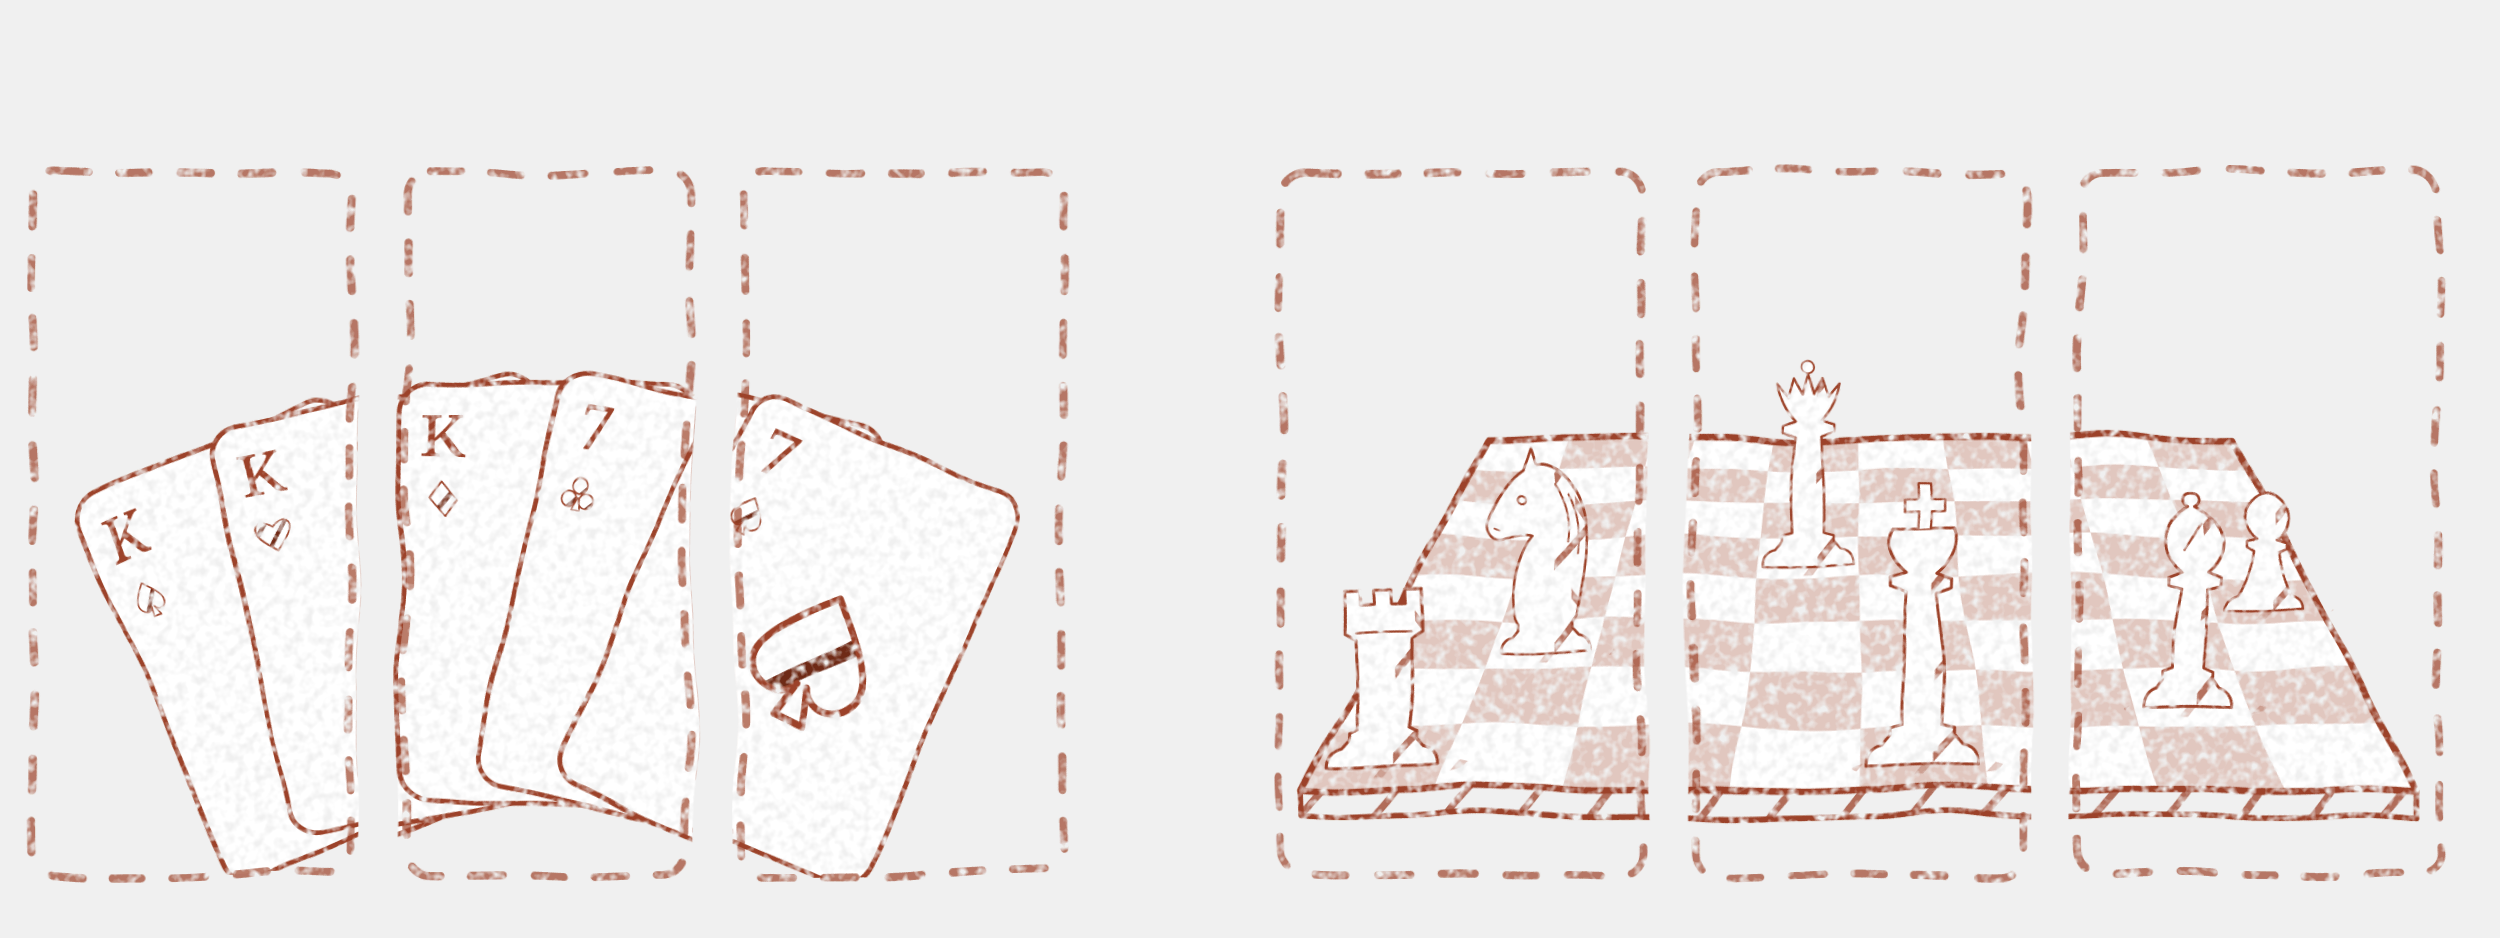
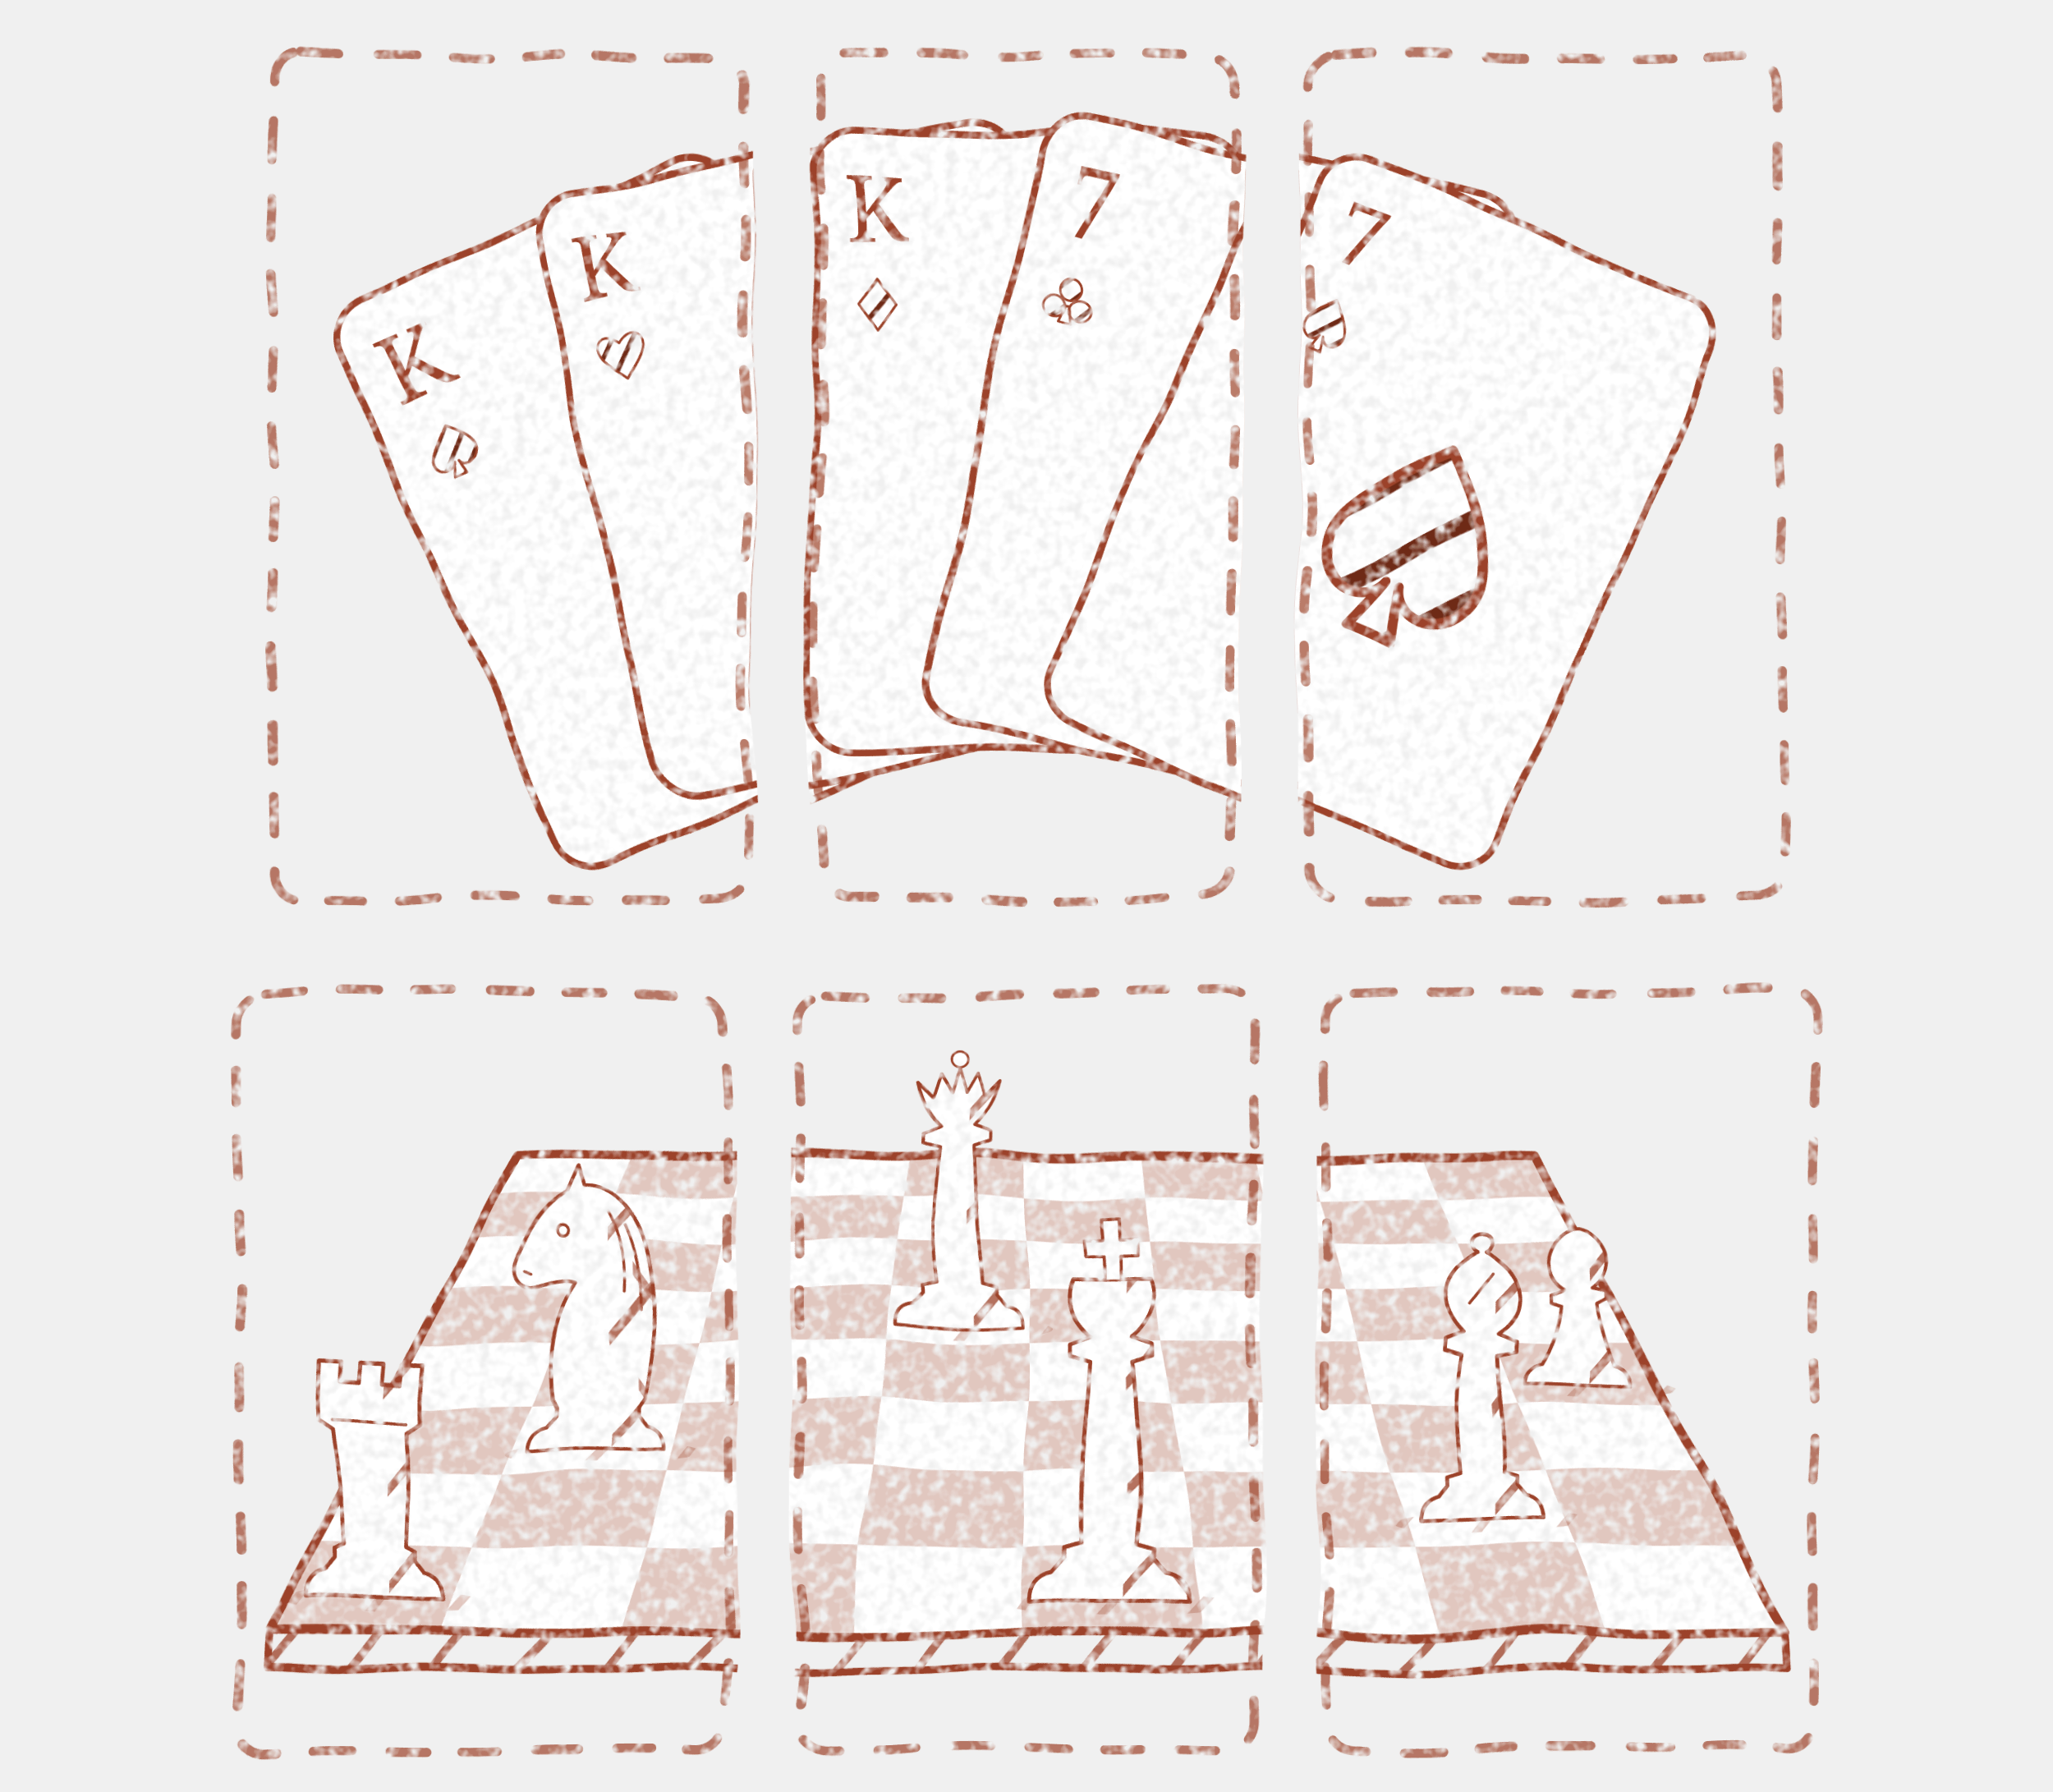
- <svg xmlns="http://www.w3.org/2000/svg" viewBox="0 0 320 120" role="img" aria-label="Sketch of a poker hand and a chessboard, each cut into three slices">
+ <svg xmlns="http://www.w3.org/2000/svg" viewBox="0 0 220 192" role="img" aria-label="Sketch of a poker hand and a chessboard, each cut into three slices">
  <style>.ink path, .ink rect, .ink ellipse, .ink polygon, .ink circle { vector-effect: non-scaling-stroke; }</style>
  <defs>
    <filter id="crayon" x="-5%" y="-5%" width="110%" height="110%">
      <feTurbulence type="fractalNoise" baseFrequency="0.05" numOctaves="2" seed="4" result="wob" />
      <feDisplacementMap in="SourceGraphic" in2="wob" scale="2.2" xChannelSelector="R" yChannelSelector="G" result="moved" />
      <feTurbulence type="fractalNoise" baseFrequency="0.8" numOctaves="2" seed="9" result="grain" />
      <feColorMatrix in="grain" type="matrix" values="0 0 0 0 0  0 0 0 0 0  0 0 0 0 0  -3 0 0 0 2.3" result="tooth" />
      <feComposite in="moved" in2="tooth" operator="in" />
    </filter>
-     <pattern id="h-tight-36" width="4" height="4" patternUnits="userSpaceOnUse" patternTransform="rotate(40) scale(2.7778)">
+     <pattern id="h-tight-44" width="4" height="4" patternUnits="userSpaceOnUse" patternTransform="rotate(40) scale(2.2727)">
      <line x1="0" y1="0" x2="0" y2="4" stroke="#6e2a17" stroke-width="2.0" opacity="1.0" />
    </pattern>
    <g id="hand">
-       <g transform="translate(70 146) scale(0.36)">
+       <g transform="translate(110 133.1111) scale(0.44)">
        <g transform="rotate(-24.0)">
          <rect x="-52.0" y="-270" width="104" height="150" rx="10" fill="#fff" stroke-width="1.7" />
          <text x="-37.0" y="-243" text-anchor="middle" font-family="Georgia, serif" font-size="22" fill="#9c4329" stroke="none">K</text>
-           <path d="M0 -12 C -9 -3, -13 2, -9 7 C -6 10, -2 9, -1 6 L -3 13 L 3 13 L 1 6 C 2 9, 6 10, 9 7 C 13 2, 9 -3, 0 -12 Z" transform="translate(-37.0 -228) scale(0.5)" fill="url(#h-tight-36)" stroke-width="1.2" />
+           <path d="M0 -12 C -9 -3, -13 2, -9 7 C -6 10, -2 9, -1 6 L -3 13 L 3 13 L 1 6 C 2 9, 6 10, 9 7 C 13 2, 9 -3, 0 -12 Z" transform="translate(-37.0 -228) scale(0.5)" fill="url(#h-tight-44)" stroke-width="1.2" />
          <path d="M47.0 -262 L47.0 -128" stroke="#9c4329" stroke-width="3" opacity="0.18" />
        </g>
        <g transform="rotate(-12.0)">
          <rect x="-52.0" y="-270" width="104" height="150" rx="10" fill="#fff" stroke-width="1.7" />
          <text x="-37.0" y="-243" text-anchor="middle" font-family="Georgia, serif" font-size="22" fill="#9c4329" stroke="none">K</text>
-           <path d="M0 11 C -6 5, -12 0, -12 -5 C -12 -10, -6 -12, 0 -6 C 6 -12, 12 -10, 12 -5 C 12 0, 6 5, 0 11 Z" transform="translate(-37.0 -228) scale(0.5)" fill="url(#h-tight-36)" stroke-width="1.2" />
+           <path d="M0 11 C -6 5, -12 0, -12 -5 C -12 -10, -6 -12, 0 -6 C 6 -12, 12 -10, 12 -5 C 12 0, 6 5, 0 11 Z" transform="translate(-37.0 -228) scale(0.5)" fill="url(#h-tight-44)" stroke-width="1.2" />
          <path d="M47.0 -262 L47.0 -128" stroke="#9c4329" stroke-width="3" opacity="0.18" />
        </g>
        <g transform="rotate(0.0)">
          <rect x="-52.0" y="-270" width="104" height="150" rx="10" fill="#fff" stroke-width="1.7" />
          <text x="-37.0" y="-243" text-anchor="middle" font-family="Georgia, serif" font-size="22" fill="#9c4329" stroke="none">K</text>
-           <path d="M0 -12 L 9 0 L 0 12 L -9 0 Z" transform="translate(-37.0 -228) scale(0.5)" fill="url(#h-tight-36)" stroke-width="1.2" />
+           <path d="M0 -12 L 9 0 L 0 12 L -9 0 Z" transform="translate(-37.0 -228) scale(0.5)" fill="url(#h-tight-44)" stroke-width="1.2" />
          <path d="M47.0 -262 L47.0 -128" stroke="#9c4329" stroke-width="3" opacity="0.18" />
        </g>
        <g transform="rotate(12.0)">
          <rect x="-52.0" y="-270" width="104" height="150" rx="10" fill="#fff" stroke-width="1.7" />
          <text x="-37.0" y="-243" text-anchor="middle" font-family="Georgia, serif" font-size="22" fill="#9c4329" stroke="none">7</text>
-           <path d="M-1 3 L -3 12 L 3 12 L 1 3 Z M0 -11 a5.5 5.5 0 1 0 0.01 0 Z M-6.5 -1 a5.5 5.5 0 1 0 0.01 0 Z M6.5 -1 a5.5 5.5 0 1 0 0.01 0 Z" transform="translate(-37.0 -228) scale(0.5)" fill="url(#h-tight-36)" stroke-width="1.2" />
+           <path d="M-1 3 L -3 12 L 3 12 L 1 3 Z M0 -11 a5.5 5.5 0 1 0 0.01 0 Z M-6.5 -1 a5.5 5.5 0 1 0 0.01 0 Z M6.5 -1 a5.5 5.5 0 1 0 0.01 0 Z" transform="translate(-37.0 -228) scale(0.5)" fill="url(#h-tight-44)" stroke-width="1.2" />
          <path d="M47.0 -262 L47.0 -128" stroke="#9c4329" stroke-width="3" opacity="0.18" />
        </g>
        <g transform="rotate(24.0)">
          <rect x="-52.0" y="-270" width="104" height="150" rx="10" fill="#fff" stroke-width="1.7" />
          <text x="-37.0" y="-243" text-anchor="middle" font-family="Georgia, serif" font-size="22" fill="#9c4329" stroke="none">7</text>
-           <path d="M0 -12 C -9 -3, -13 2, -9 7 C -6 10, -2 9, -1 6 L -3 13 L 3 13 L 1 6 C 2 9, 6 10, 9 7 C 13 2, 9 -3, 0 -12 Z" transform="translate(-37.0 -228) scale(0.5)" fill="url(#h-tight-36)" stroke-width="1.2" />
-           <path d="M0 -12 C -9 -3, -13 2, -9 7 C -6 10, -2 9, -1 6 L -3 13 L 3 13 L 1 6 C 2 9, 6 10, 9 7 C 13 2, 9 -3, 0 -12 Z" transform="translate(4 -189.0) scale(1.9)" fill="url(#h-tight-36)" stroke-width="1.3" />
+           <path d="M0 -12 C -9 -3, -13 2, -9 7 C -6 10, -2 9, -1 6 L -3 13 L 3 13 L 1 6 C 2 9, 6 10, 9 7 C 13 2, 9 -3, 0 -12 Z" transform="translate(-37.0 -228) scale(0.5)" fill="url(#h-tight-44)" stroke-width="1.2" />
+           <path d="M0 -12 C -9 -3, -13 2, -9 7 C -6 10, -2 9, -1 6 L -3 13 L 3 13 L 1 6 C 2 9, 6 10, 9 7 C 13 2, 9 -3, 0 -12 Z" transform="translate(4 -189.0) scale(1.9)" fill="url(#h-tight-44)" stroke-width="1.3" />
        </g>
      </g>
    </g>
-     <pattern id="h-light-56" width="7" height="7" patternUnits="userSpaceOnUse" patternTransform="rotate(40) scale(1.7857)">
+     <pattern id="h-light-64" width="7" height="7" patternUnits="userSpaceOnUse" patternTransform="rotate(40) scale(1.5625)">
      <line x1="0" y1="0" x2="0" y2="7" stroke="#9c4329" stroke-width="1.8" opacity="0.75" />
    </pattern>
-     <pattern id="h-light-18" width="7" height="7" patternUnits="userSpaceOnUse" patternTransform="rotate(40) scale(5.5963)">
+     <pattern id="h-light-20" width="7" height="7" patternUnits="userSpaceOnUse" patternTransform="rotate(40) scale(4.8968)">
      <line x1="0" y1="0" x2="0" y2="7" stroke="#9c4329" stroke-width="1.8" opacity="0.75" />
    </pattern>
-     <pattern id="h-cross-18" width="7" height="7" patternUnits="userSpaceOnUse" patternTransform="rotate(-35) scale(5.5963)">
+     <pattern id="h-cross-20" width="7" height="7" patternUnits="userSpaceOnUse" patternTransform="rotate(-35) scale(4.8968)">
      <line x1="0" y1="0" x2="0" y2="7" stroke="#9c4329" stroke-width="1.6" opacity="0.6" />
    </pattern>
-     <pattern id="h-light-19" width="7" height="7" patternUnits="userSpaceOnUse" patternTransform="rotate(40) scale(5.3009)">
+     <pattern id="h-light-22" width="7" height="7" patternUnits="userSpaceOnUse" patternTransform="rotate(40) scale(4.6383)">
      <line x1="0" y1="0" x2="0" y2="7" stroke="#9c4329" stroke-width="1.8" opacity="0.75" />
    </pattern>
-     <pattern id="h-cross-19" width="7" height="7" patternUnits="userSpaceOnUse" patternTransform="rotate(-35) scale(5.3009)">
+     <pattern id="h-cross-22" width="7" height="7" patternUnits="userSpaceOnUse" patternTransform="rotate(-35) scale(4.6383)">
      <line x1="0" y1="0" x2="0" y2="7" stroke="#9c4329" stroke-width="1.6" opacity="0.6" />
    </pattern>
-     <pattern id="h-light-20" width="7" height="7" patternUnits="userSpaceOnUse" patternTransform="rotate(40) scale(5.0056)">
+     <pattern id="h-light-23" width="7" height="7" patternUnits="userSpaceOnUse" patternTransform="rotate(40) scale(4.3799)">
      <line x1="0" y1="0" x2="0" y2="7" stroke="#9c4329" stroke-width="1.8" opacity="0.75" />
    </pattern>
-     <pattern id="h-cross-20" width="7" height="7" patternUnits="userSpaceOnUse" patternTransform="rotate(-35) scale(5.0056)">
+     <pattern id="h-cross-23" width="7" height="7" patternUnits="userSpaceOnUse" patternTransform="rotate(-35) scale(4.3799)">
      <line x1="0" y1="0" x2="0" y2="7" stroke="#9c4329" stroke-width="1.6" opacity="0.6" />
    </pattern>
-     <pattern id="h-light-21" width="7" height="7" patternUnits="userSpaceOnUse" patternTransform="rotate(40) scale(4.7104)">
+     <pattern id="h-light-24" width="7" height="7" patternUnits="userSpaceOnUse" patternTransform="rotate(40) scale(4.1216)">
      <line x1="0" y1="0" x2="0" y2="7" stroke="#9c4329" stroke-width="1.8" opacity="0.75" />
    </pattern>
-     <pattern id="h-cross-21" width="7" height="7" patternUnits="userSpaceOnUse" patternTransform="rotate(-35) scale(4.7104)">
+     <pattern id="h-cross-24" width="7" height="7" patternUnits="userSpaceOnUse" patternTransform="rotate(-35) scale(4.1216)">
      <line x1="0" y1="0" x2="0" y2="7" stroke="#9c4329" stroke-width="1.6" opacity="0.6" />
    </pattern>
-     <pattern id="h-light-23" width="7" height="7" patternUnits="userSpaceOnUse" patternTransform="rotate(40) scale(4.4153)">
+     <pattern id="h-light-26" width="7" height="7" patternUnits="userSpaceOnUse" patternTransform="rotate(40) scale(3.8634)">
      <line x1="0" y1="0" x2="0" y2="7" stroke="#9c4329" stroke-width="1.8" opacity="0.75" />
    </pattern>
-     <pattern id="h-cross-23" width="7" height="7" patternUnits="userSpaceOnUse" patternTransform="rotate(-35) scale(4.4153)">
+     <pattern id="h-cross-26" width="7" height="7" patternUnits="userSpaceOnUse" patternTransform="rotate(-35) scale(3.8634)">
      <line x1="0" y1="0" x2="0" y2="7" stroke="#9c4329" stroke-width="1.6" opacity="0.6" />
    </pattern>
    <g id="chess">
-       <g transform="translate(238 101) scale(0.56)">
-         <path d="M-118 0 L-118 6 L118 6 L118 0" fill="url(#h-light-56)" stroke-width="1.3" />
+       <g transform="translate(110 175.0159) scale(0.64)">
+         <path d="M-118 0 L-118 6 L118 6 L118 0" fill="url(#h-light-64)" stroke-width="1.3" />
        <path d="M-118 0 L118 0 L76 -80 L-76 -80 Z" fill="#fff" stroke-width="1.5" />
        <path d="M-118.0 -0.0 L-88.5 -0.0 L-82.8 -14.5 L-110.4 -14.5 Z M-59.0 -0.0 L-29.5 -0.0 L-27.6 -14.5 L-55.2 -14.5 Z M0.0 -0.0 L29.5 -0.0 L27.6 -14.5 L0.0 -14.5 Z M59.0 -0.0 L88.5 -0.0 L82.8 -14.5 L55.2 -14.5 Z M-82.8 -14.5 L-55.2 -14.5 L-51.8 -27.3 L-77.8 -27.3 Z M-27.6 -14.5 L0.0 -14.5 L0.0 -27.3 L-25.9 -27.3 Z M27.6 -14.5 L55.2 -14.5 L51.8 -27.3 L25.9 -27.3 Z M82.8 -14.5 L110.4 -14.5 L103.7 -27.3 L77.8 -27.3 Z M-103.7 -27.3 L-77.8 -27.3 L-73.3 -38.5 L-97.8 -38.5 Z M-51.8 -27.3 L-25.9 -27.3 L-24.4 -38.5 L-48.9 -38.5 Z M0.0 -27.3 L25.9 -27.3 L24.4 -38.5 L0.0 -38.5 Z M51.8 -27.3 L77.8 -27.3 L73.3 -38.5 L48.9 -38.5 Z M-73.3 -38.5 L-48.9 -38.5 L-46.2 -48.6 L-69.4 -48.6 Z M-24.4 -38.5 L0.0 -38.5 L0.0 -48.6 L-23.1 -48.6 Z M24.4 -38.5 L48.9 -38.5 L46.2 -48.6 L23.1 -48.6 Z M73.3 -38.5 L97.8 -38.5 L92.5 -48.6 L69.4 -48.6 Z M-92.5 -48.6 L-69.4 -48.6 L-65.8 -57.7 L-87.7 -57.7 Z M-46.2 -48.6 L-23.1 -48.6 L-21.9 -57.7 L-43.9 -57.7 Z M0.0 -48.6 L23.1 -48.6 L21.9 -57.7 L0.0 -57.7 Z M46.2 -48.6 L69.4 -48.6 L65.8 -57.7 L43.9 -57.7 Z M-65.8 -57.7 L-43.9 -57.7 L-41.7 -65.8 L-62.6 -65.8 Z M-21.9 -57.7 L0.0 -57.7 L0.0 -65.8 L-20.9 -65.8 Z M21.9 -57.7 L43.9 -57.7 L41.7 -65.8 L20.9 -65.8 Z M65.8 -57.7 L87.7 -57.7 L83.4 -65.8 L62.6 -65.8 Z M-83.4 -65.8 L-62.6 -65.8 L-59.7 -73.2 L-79.5 -73.2 Z M-41.7 -65.8 L-20.9 -65.8 L-19.9 -73.2 L-39.8 -73.2 Z M0.0 -65.8 L20.9 -65.8 L19.9 -73.2 L0.0 -73.2 Z M41.7 -65.8 L62.6 -65.8 L59.7 -73.2 L39.8 -73.2 Z M-59.7 -73.2 L-39.8 -73.2 L-38.0 -80.0 L-57.0 -80.0 Z M-19.9 -73.2 L0.0 -73.2 L0.0 -80.0 L-19.0 -80.0 Z M19.9 -73.2 L39.8 -73.2 L38.0 -80.0 L19.0 -80.0 Z M59.7 -73.2 L79.5 -73.2 L76.0 -80.0 L57.0 -80.0 Z" stroke="none" fill="#9c4329" fill-opacity="0.3" />
        <g transform="translate(-11.3 -51.2) scale(0.319)">
          <clipPath id="clip4">
            <path d="M -32 0 L 32 0 C 32 -8, 28 -11, 23 -12 L 18 -18 L 18 -22 L 11 -24 C 12 -55, 10 -80, 9 -94 L 18 -97 L 18 -102 L 9 -105 C 16 -112, 20 -120, 22 -130 L 14 -121 L 10 -134 L 4 -123 L 0 -137 L -4 -123 L -10 -134 L -14 -121 L -22 -130 C -20 -120, -16 -112, -9 -105 L -18 -102 L -18 -97 L -9 -94 C -10 -80, -12 -55, -11 -24 L -18 -22 L -18 -18 L -23 -12 C -28 -11, -32 -8, -32 0 Z" />
          </clipPath>
-           <ellipse cx="4" cy="1" rx="44" ry="5" fill="url(#h-light-18)" stroke="none" opacity="0.4" />
+           <ellipse cx="4" cy="1" rx="44" ry="5" fill="url(#h-light-20)" stroke="none" opacity="0.4" />
          <path d="M -32 0 L 32 0 C 32 -8, 28 -11, 23 -12 L 18 -18 L 18 -22 L 11 -24 C 12 -55, 10 -80, 9 -94 L 18 -97 L 18 -102 L 9 -105 C 16 -112, 20 -120, 22 -130 L 14 -121 L 10 -134 L 4 -123 L 0 -137 L -4 -123 L -10 -134 L -14 -121 L -22 -130 C -20 -120, -16 -112, -9 -105 L -18 -102 L -18 -97 L -9 -94 C -10 -80, -12 -55, -11 -24 L -18 -22 L -18 -18 L -23 -12 C -28 -11, -32 -8, -32 0 Z" fill="#fff" stroke="none" />
-           <rect x="6" y="-170" width="40" height="175" fill="url(#h-light-18)" clip-path="url(#clip4)" stroke="none" />
-           <rect x="18" y="-170" width="30" height="175" fill="url(#h-cross-18)" clip-path="url(#clip4)" stroke="none" />
+           <rect x="6" y="-170" width="40" height="175" fill="url(#h-light-20)" clip-path="url(#clip4)" stroke="none" />
+           <rect x="18" y="-170" width="30" height="175" fill="url(#h-cross-20)" clip-path="url(#clip4)" stroke="none" />
          <path d="M -32 0 L 32 0 C 32 -8, 28 -11, 23 -12 L 18 -18 L 18 -22 L 11 -24 C 12 -55, 10 -80, 9 -94 L 18 -97 L 18 -102 L 9 -105 C 16 -112, 20 -120, 22 -130 L 14 -121 L 10 -134 L 4 -123 L 0 -137 L -4 -123 L -10 -134 L -14 -121 L -22 -130 C -20 -120, -16 -112, -9 -105 L -18 -102 L -18 -97 L -9 -94 C -10 -80, -12 -55, -11 -24 L -18 -22 L -18 -18 L -23 -12 C -28 -11, -32 -8, -32 0 Z" stroke-width="1.7" />
          <path d="M 0 -137 m -4.5 -5 a 4.5 4.5 0 1 0 9 0 a 4.5 4.5 0 1 0 -9 0" stroke-width="1.3" fill="#fff" />
        </g>
        <g transform="translate(83.2 -41.6) scale(0.337)">
          <clipPath id="clip5">
            <path d="M -26 0 L 26 0 C 26 -6, 22 -9, 18 -10 C 14 -18, 10 -30, 9 -40 L 14 -42 L 14 -46 L 7 -48 C 14 -52, 16 -60, 14 -66 C 11 -74, 4 -78, 0 -78 C -4 -78, -11 -74, -14 -66 C -16 -60, -14 -52, -7 -48 L -14 -46 L -14 -42 L -9 -40 C -10 -30, -14 -18, -18 -10 C -22 -9, -26 -6, -26 0 Z" />
          </clipPath>
-           <ellipse cx="4" cy="1" rx="44" ry="5" fill="url(#h-light-19)" stroke="none" opacity="0.4" />
+           <ellipse cx="4" cy="1" rx="44" ry="5" fill="url(#h-light-22)" stroke="none" opacity="0.4" />
          <path d="M -26 0 L 26 0 C 26 -6, 22 -9, 18 -10 C 14 -18, 10 -30, 9 -40 L 14 -42 L 14 -46 L 7 -48 C 14 -52, 16 -60, 14 -66 C 11 -74, 4 -78, 0 -78 C -4 -78, -11 -74, -14 -66 C -16 -60, -14 -52, -7 -48 L -14 -46 L -14 -42 L -9 -40 C -10 -30, -14 -18, -18 -10 C -22 -9, -26 -6, -26 0 Z" fill="#fff" stroke="none" />
-           <rect x="6" y="-170" width="40" height="175" fill="url(#h-light-19)" clip-path="url(#clip5)" stroke="none" />
-           <rect x="18" y="-170" width="30" height="175" fill="url(#h-cross-19)" clip-path="url(#clip5)" stroke="none" />
+           <rect x="6" y="-170" width="40" height="175" fill="url(#h-light-22)" clip-path="url(#clip5)" stroke="none" />
+           <rect x="18" y="-170" width="30" height="175" fill="url(#h-cross-22)" clip-path="url(#clip5)" stroke="none" />
          <path d="M -26 0 L 26 0 C 26 -6, 22 -9, 18 -10 C 14 -18, 10 -30, 9 -40 L 14 -42 L 14 -46 L 7 -48 C 14 -52, 16 -60, 14 -66 C 11 -74, 4 -78, 0 -78 C -4 -78, -11 -74, -14 -66 C -16 -60, -14 -52, -7 -48 L -14 -46 L -14 -42 L -9 -40 C -10 -30, -14 -18, -18 -10 C -22 -9, -26 -6, -26 0 Z" stroke-width="1.7" />
        </g>
        <g transform="translate(-63.0 -30.9) scale(0.357)">
          <clipPath id="clip6">
            <path d="M -30 0 L 30 0 C 30 -7, 26 -10, 22 -11 L 18 -16 L 18 -20 L 21 -24 C 27 -50, 30 -80, 22 -100 C 16 -114, 5 -123, -5 -122 L -8 -132 L -13 -119 C -23 -113, -32 -99, -37 -87 C -40 -80, -35 -73, -28 -75 C -22 -77, -15 -80, -9 -78 C -17 -66, -23 -46, -20 -24 L -18 -20 L -18 -16 L -22 -11 C -26 -10, -30 -7, -30 0 Z" />
          </clipPath>
-           <ellipse cx="4" cy="1" rx="44" ry="5" fill="url(#h-light-20)" stroke="none" opacity="0.4" />
+           <ellipse cx="4" cy="1" rx="44" ry="5" fill="url(#h-light-23)" stroke="none" opacity="0.4" />
          <path d="M -30 0 L 30 0 C 30 -7, 26 -10, 22 -11 L 18 -16 L 18 -20 L 21 -24 C 27 -50, 30 -80, 22 -100 C 16 -114, 5 -123, -5 -122 L -8 -132 L -13 -119 C -23 -113, -32 -99, -37 -87 C -40 -80, -35 -73, -28 -75 C -22 -77, -15 -80, -9 -78 C -17 -66, -23 -46, -20 -24 L -18 -20 L -18 -16 L -22 -11 C -26 -10, -30 -7, -30 0 Z" fill="#fff" stroke="none" />
-           <rect x="6" y="-170" width="40" height="175" fill="url(#h-light-20)" clip-path="url(#clip6)" stroke="none" />
-           <rect x="18" y="-170" width="30" height="175" fill="url(#h-cross-20)" clip-path="url(#clip6)" stroke="none" />
+           <rect x="6" y="-170" width="40" height="175" fill="url(#h-light-23)" clip-path="url(#clip6)" stroke="none" />
+           <rect x="18" y="-170" width="30" height="175" fill="url(#h-cross-23)" clip-path="url(#clip6)" stroke="none" />
          <path d="M -30 0 L 30 0 C 30 -7, 26 -10, 22 -11 L 18 -16 L 18 -20 L 21 -24 C 27 -50, 30 -80, 22 -100 C 16 -114, 5 -123, -5 -122 L -8 -132 L -13 -119 C -23 -113, -32 -99, -37 -87 C -40 -80, -35 -73, -28 -75 C -22 -77, -15 -80, -9 -78 C -17 -66, -23 -46, -20 -24 L -18 -20 L -18 -16 L -22 -11 C -26 -10, -30 -7, -30 0 Z" stroke-width="1.7" />
          <path d="M 14 -104 C 20 -92, 22 -80, 21 -66 M 6 -110 C 13 -98, 15 -86, 14 -74 M -15 -101 m -2.5 0 a 2.5 2.5 0 1 0 5 0 a 2.5 2.5 0 1 0 -5 0 M -33 -82 l 3 1" stroke-width="1.3" fill="none" />
        </g>
        <g transform="translate(66.9 -18.9) scale(0.379)">
          <clipPath id="clip7">
            <path d="M -28 0 L 28 0 C 28 -7, 24 -10, 20 -11 L 16 -16 L 16 -20 L 10 -22 C 11 -45, 9 -62, 8 -72 L 16 -74 L 16 -79 L 8 -82 C 18 -90, 20 -102, 12 -112 C 8 -116, 4 -119, 2 -120 C 6 -122, 6 -128, 0 -128 C -6 -128, -6 -122, -2 -120 C -4 -119, -8 -116, -12 -112 C -20 -102, -18 -90, -8 -82 L -16 -79 L -16 -74 L -8 -72 C -9 -62, -11 -45, -10 -22 L -16 -20 L -16 -16 L -20 -11 C -24 -10, -28 -7, -28 0 Z" />
          </clipPath>
-           <ellipse cx="4" cy="1" rx="44" ry="5" fill="url(#h-light-21)" stroke="none" opacity="0.4" />
+           <ellipse cx="4" cy="1" rx="44" ry="5" fill="url(#h-light-24)" stroke="none" opacity="0.4" />
          <path d="M -28 0 L 28 0 C 28 -7, 24 -10, 20 -11 L 16 -16 L 16 -20 L 10 -22 C 11 -45, 9 -62, 8 -72 L 16 -74 L 16 -79 L 8 -82 C 18 -90, 20 -102, 12 -112 C 8 -116, 4 -119, 2 -120 C 6 -122, 6 -128, 0 -128 C -6 -128, -6 -122, -2 -120 C -4 -119, -8 -116, -12 -112 C -20 -102, -18 -90, -8 -82 L -16 -79 L -16 -74 L -8 -72 C -9 -62, -11 -45, -10 -22 L -16 -20 L -16 -16 L -20 -11 C -24 -10, -28 -7, -28 0 Z" fill="#fff" stroke="none" />
-           <rect x="6" y="-170" width="40" height="175" fill="url(#h-light-21)" clip-path="url(#clip7)" stroke="none" />
-           <rect x="18" y="-170" width="30" height="175" fill="url(#h-cross-21)" clip-path="url(#clip7)" stroke="none" />
+           <rect x="6" y="-170" width="40" height="175" fill="url(#h-light-24)" clip-path="url(#clip7)" stroke="none" />
+           <rect x="18" y="-170" width="30" height="175" fill="url(#h-cross-24)" clip-path="url(#clip7)" stroke="none" />
          <path d="M -28 0 L 28 0 C 28 -7, 24 -10, 20 -11 L 16 -16 L 16 -20 L 10 -22 C 11 -45, 9 -62, 8 -72 L 16 -74 L 16 -79 L 8 -82 C 18 -90, 20 -102, 12 -112 C 8 -116, 4 -119, 2 -120 C 6 -122, 6 -128, 0 -128 C -6 -128, -6 -122, -2 -120 C -4 -119, -8 -116, -12 -112 C -20 -102, -18 -90, -8 -82 L -16 -79 L -16 -74 L -8 -72 C -9 -62, -11 -45, -10 -22 L -16 -20 L -16 -16 L -20 -11 C -24 -10, -28 -7, -28 0 Z" stroke-width="1.7" />
          <path d="M 5 -110 L -6 -95" stroke-width="1.3" fill="none" />
        </g>
        <g transform="translate(-99.9 -5.3) scale(0.404)">
          <clipPath id="clip8">
            <path d="M -30 0 L 30 0 C 30 -7, 26 -10, 22 -11 L 18 -16 L 18 -20 L 14 -22 L 16 -72 L 22 -76 L 22 -100 L 13 -100 L 13 -92 L 5 -92 L 5 -100 L -5 -100 L -5 -92 L -13 -92 L -13 -100 L -22 -100 L -22 -76 L -16 -72 L -14 -22 L -18 -20 L -18 -16 L -22 -11 C -26 -10, -30 -7, -30 0 Z" />
          </clipPath>
-           <ellipse cx="4" cy="1" rx="44" ry="5" fill="url(#h-light-23)" stroke="none" opacity="0.4" />
+           <ellipse cx="4" cy="1" rx="44" ry="5" fill="url(#h-light-26)" stroke="none" opacity="0.4" />
          <path d="M -30 0 L 30 0 C 30 -7, 26 -10, 22 -11 L 18 -16 L 18 -20 L 14 -22 L 16 -72 L 22 -76 L 22 -100 L 13 -100 L 13 -92 L 5 -92 L 5 -100 L -5 -100 L -5 -92 L -13 -92 L -13 -100 L -22 -100 L -22 -76 L -16 -72 L -14 -22 L -18 -20 L -18 -16 L -22 -11 C -26 -10, -30 -7, -30 0 Z" fill="#fff" stroke="none" />
-           <rect x="6" y="-170" width="40" height="175" fill="url(#h-light-23)" clip-path="url(#clip8)" stroke="none" />
-           <rect x="18" y="-170" width="30" height="175" fill="url(#h-cross-23)" clip-path="url(#clip8)" stroke="none" />
+           <rect x="6" y="-170" width="40" height="175" fill="url(#h-light-26)" clip-path="url(#clip8)" stroke="none" />
+           <rect x="18" y="-170" width="30" height="175" fill="url(#h-cross-26)" clip-path="url(#clip8)" stroke="none" />
          <path d="M -30 0 L 30 0 C 30 -7, 26 -10, 22 -11 L 18 -16 L 18 -20 L 14 -22 L 16 -72 L 22 -76 L 22 -100 L 13 -100 L 13 -92 L 5 -92 L 5 -100 L -5 -100 L -5 -92 L -13 -92 L -13 -100 L -22 -100 L -22 -76 L -16 -72 L -14 -22 L -18 -20 L -18 -16 L -22 -11 C -26 -10, -30 -7, -30 0 Z" stroke-width="1.7" />
          <path d="M -16 -76 L 16 -76" stroke-width="1.3" fill="none" />
        </g>
        <g transform="translate(14.3 -5.3) scale(0.404)">
          <clipPath id="clip9">
            <path d="M -32 0 L 32 0 C 32 -8, 28 -11, 23 -12 L 18 -18 L 18 -22 L 11 -24 C 12 -55, 10 -82, 9 -98 L 18 -101 L 18 -106 L 9 -109 C 18 -116, 21 -126, 17 -134 L -17 -134 C -21 -126, -18 -116, -9 -109 L -18 -106 L -18 -101 L -9 -98 C -10 -82, -12 -55, -11 -24 L -18 -22 L -18 -18 L -23 -12 C -28 -11, -32 -8, -32 0 Z" />
          </clipPath>
-           <ellipse cx="4" cy="1" rx="44" ry="5" fill="url(#h-light-23)" stroke="none" opacity="0.4" />
+           <ellipse cx="4" cy="1" rx="44" ry="5" fill="url(#h-light-26)" stroke="none" opacity="0.4" />
          <path d="M -32 0 L 32 0 C 32 -8, 28 -11, 23 -12 L 18 -18 L 18 -22 L 11 -24 C 12 -55, 10 -82, 9 -98 L 18 -101 L 18 -106 L 9 -109 C 18 -116, 21 -126, 17 -134 L -17 -134 C -21 -126, -18 -116, -9 -109 L -18 -106 L -18 -101 L -9 -98 C -10 -82, -12 -55, -11 -24 L -18 -22 L -18 -18 L -23 -12 C -28 -11, -32 -8, -32 0 Z" fill="#fff" stroke="none" />
-           <rect x="6" y="-170" width="40" height="175" fill="url(#h-light-23)" clip-path="url(#clip9)" stroke="none" />
-           <rect x="18" y="-170" width="30" height="175" fill="url(#h-cross-23)" clip-path="url(#clip9)" stroke="none" />
+           <rect x="6" y="-170" width="40" height="175" fill="url(#h-light-26)" clip-path="url(#clip9)" stroke="none" />
+           <rect x="18" y="-170" width="30" height="175" fill="url(#h-cross-26)" clip-path="url(#clip9)" stroke="none" />
          <path d="M -32 0 L 32 0 C 32 -8, 28 -11, 23 -12 L 18 -18 L 18 -22 L 11 -24 C 12 -55, 10 -82, 9 -98 L 18 -101 L 18 -106 L 9 -109 C 18 -116, 21 -126, 17 -134 L -17 -134 C -21 -126, -18 -116, -9 -109 L -18 -106 L -18 -101 L -9 -98 C -10 -82, -12 -55, -11 -24 L -18 -22 L -18 -18 L -23 -12 C -28 -11, -32 -8, -32 0 Z" stroke-width="1.7" />
          <path d="M -3.5 -134 L -3.5 -144 L -11 -144 L -11 -151 L -3.5 -151 L -3.5 -160 L 3.5 -160 L 3.5 -151 L 11 -151 L 11 -144 L 3.5 -144 L 3.5 -134" stroke-width="1.3" fill="#fff" />
        </g>
      </g>
    </g>
  </defs>
  <g class="ink" filter="url(#crayon)" fill="none" stroke="#9c4329" stroke-linecap="round" stroke-linejoin="round">
    <clipPath id="slice1">
-       <rect x="8.0" y="22" width="43.0" height="90.0" />
+       <rect x="34.2" y="6" width="52.6" height="90.4" />
    </clipPath>
-     <g transform="translate(-5 0)">
+     <g transform="translate(-6 0)">
      <use href="#hand" clip-path="url(#slice1)" />
-       <rect x="9.0" y="22.0" width="41.0" height="90.0" rx="3" stroke-width="1" stroke-dasharray="4 4" opacity="0.7" transform="rotate(0.0 29.5 67.0)" />
+       <rect x="35.2" y="6.0" width="50.6" height="90.4" rx="3" stroke-width="1" stroke-dasharray="4 4" opacity="0.7" transform="rotate(0.0 60.5 51.2)" />
    </g>
    <clipPath id="slice2">
-       <rect x="51.0" y="22" width="38.0" height="90.0" />
+       <rect x="86.8" y="6" width="46.4" height="90.4" />
    </clipPath>
    <g transform="translate(0 0)">
      <use href="#hand" clip-path="url(#slice2)" />
-       <rect x="52.0" y="22.0" width="36.0" height="90.0" rx="3" stroke-width="1" stroke-dasharray="4 4" opacity="0.7" transform="rotate(0.0 70.0 67.0)" />
+       <rect x="87.8" y="6.0" width="44.4" height="90.4" rx="3" stroke-width="1" stroke-dasharray="4 4" opacity="0.7" transform="rotate(0.0 110.0 51.2)" />
    </g>
    <clipPath id="slice3">
-       <rect x="89.0" y="22" width="43.0" height="90.0" />
+       <rect x="133.2" y="6" width="52.6" height="90.4" />
    </clipPath>
-     <g transform="translate(5 0)">
+     <g transform="translate(6 0)">
      <use href="#hand" clip-path="url(#slice3)" />
-       <rect x="90.0" y="22.0" width="41.0" height="90.0" rx="3" stroke-width="1" stroke-dasharray="4 4" opacity="0.7" transform="rotate(0.0 110.5 67.0)" />
+       <rect x="134.2" y="6.0" width="50.6" height="90.4" rx="3" stroke-width="1" stroke-dasharray="4 4" opacity="0.7" transform="rotate(0.0 159.5 51.2)" />
    </g>
    <clipPath id="slice10">
-       <rect x="167.9" y="22" width="48.1" height="90.0" />
+       <rect x="30.5" y="106.444" width="54.4" height="81.1" />
    </clipPath>
-     <g transform="translate(-5 0)">
+     <g transform="translate(-6 0)">
      <use href="#chess" clip-path="url(#slice10)" />
-       <rect x="168.9" y="22.0" width="46.1" height="90.0" rx="3" stroke-width="1" stroke-dasharray="4 4" opacity="0.7" transform="rotate(0.0 192.0 67.0)" />
+       <rect x="31.5" y="106.4" width="52.4" height="81.1" rx="3" stroke-width="1" stroke-dasharray="4 4" opacity="0.7" transform="rotate(0.0 57.7 147.0)" />
    </g>
    <clipPath id="slice11">
-       <rect x="216.0" y="22" width="44.0" height="90.0" />
+       <rect x="84.9" y="106.444" width="50.3" height="81.1" />
    </clipPath>
    <g transform="translate(0 0)">
      <use href="#chess" clip-path="url(#slice11)" />
-       <rect x="217.0" y="22.0" width="42.0" height="90.0" rx="3" stroke-width="1" stroke-dasharray="4 4" opacity="0.7" transform="rotate(0.0 238.0 67.0)" />
+       <rect x="85.9" y="106.4" width="48.3" height="81.1" rx="3" stroke-width="1" stroke-dasharray="4 4" opacity="0.7" transform="rotate(0.0 110.0 147.0)" />
    </g>
    <clipPath id="slice12">
-       <rect x="260.0" y="22" width="48.1" height="90.0" />
+       <rect x="135.1" y="106.444" width="54.4" height="81.1" />
    </clipPath>
-     <g transform="translate(5 0)">
+     <g transform="translate(6 0)">
      <use href="#chess" clip-path="url(#slice12)" />
-       <rect x="261.0" y="22.0" width="46.1" height="90.0" rx="3" stroke-width="1" stroke-dasharray="4 4" opacity="0.7" transform="rotate(0.0 284.0 67.0)" />
+       <rect x="136.1" y="106.4" width="52.4" height="81.1" rx="3" stroke-width="1" stroke-dasharray="4 4" opacity="0.7" transform="rotate(0.0 162.3 147.0)" />
    </g>
  </g>
</svg>
